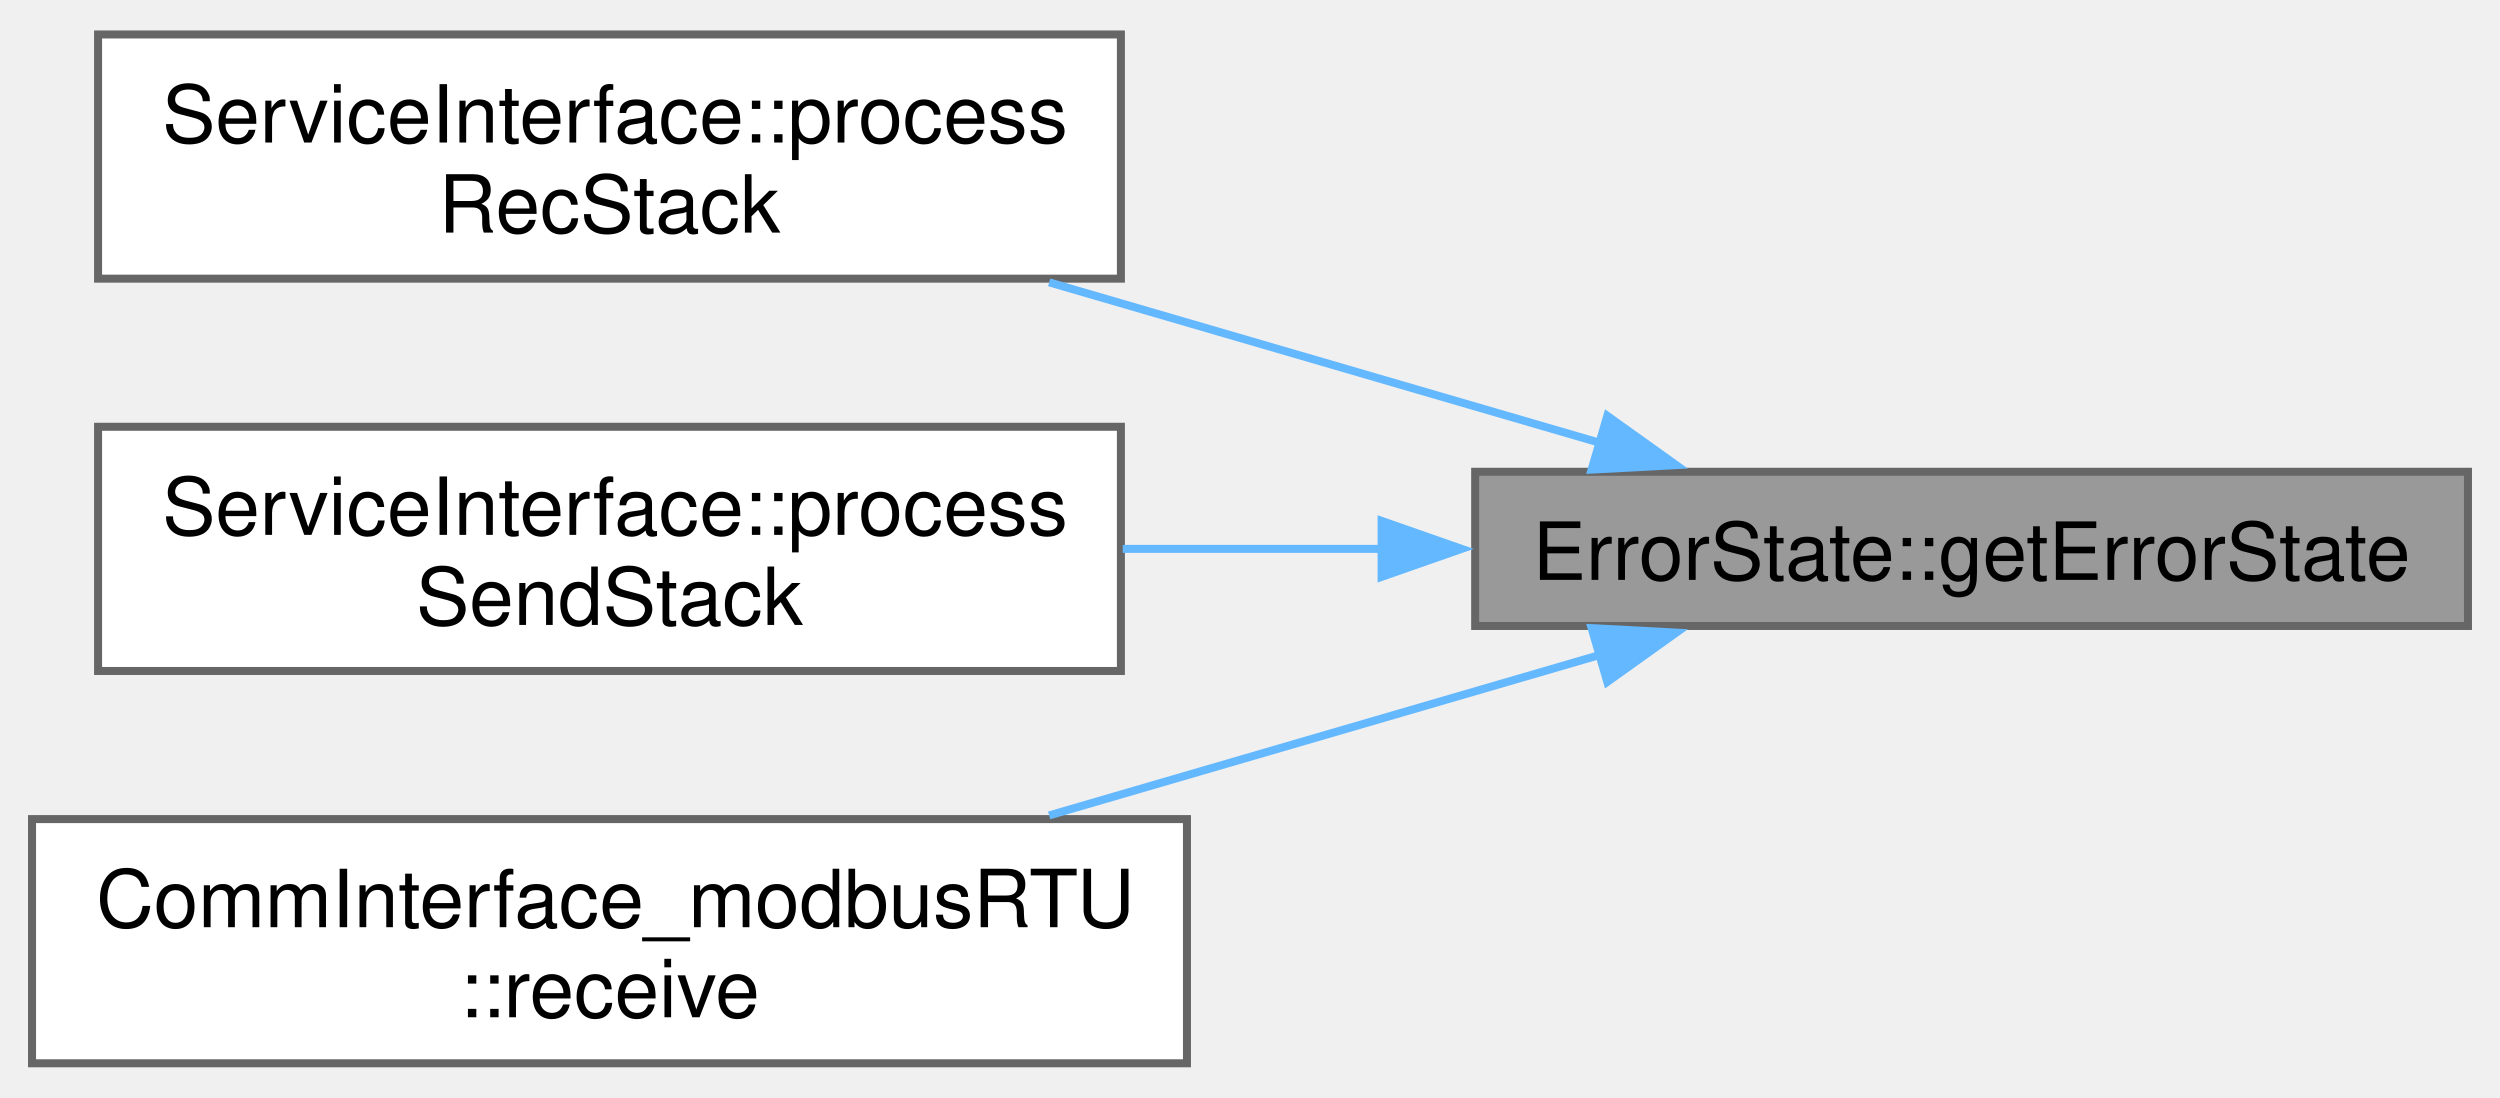
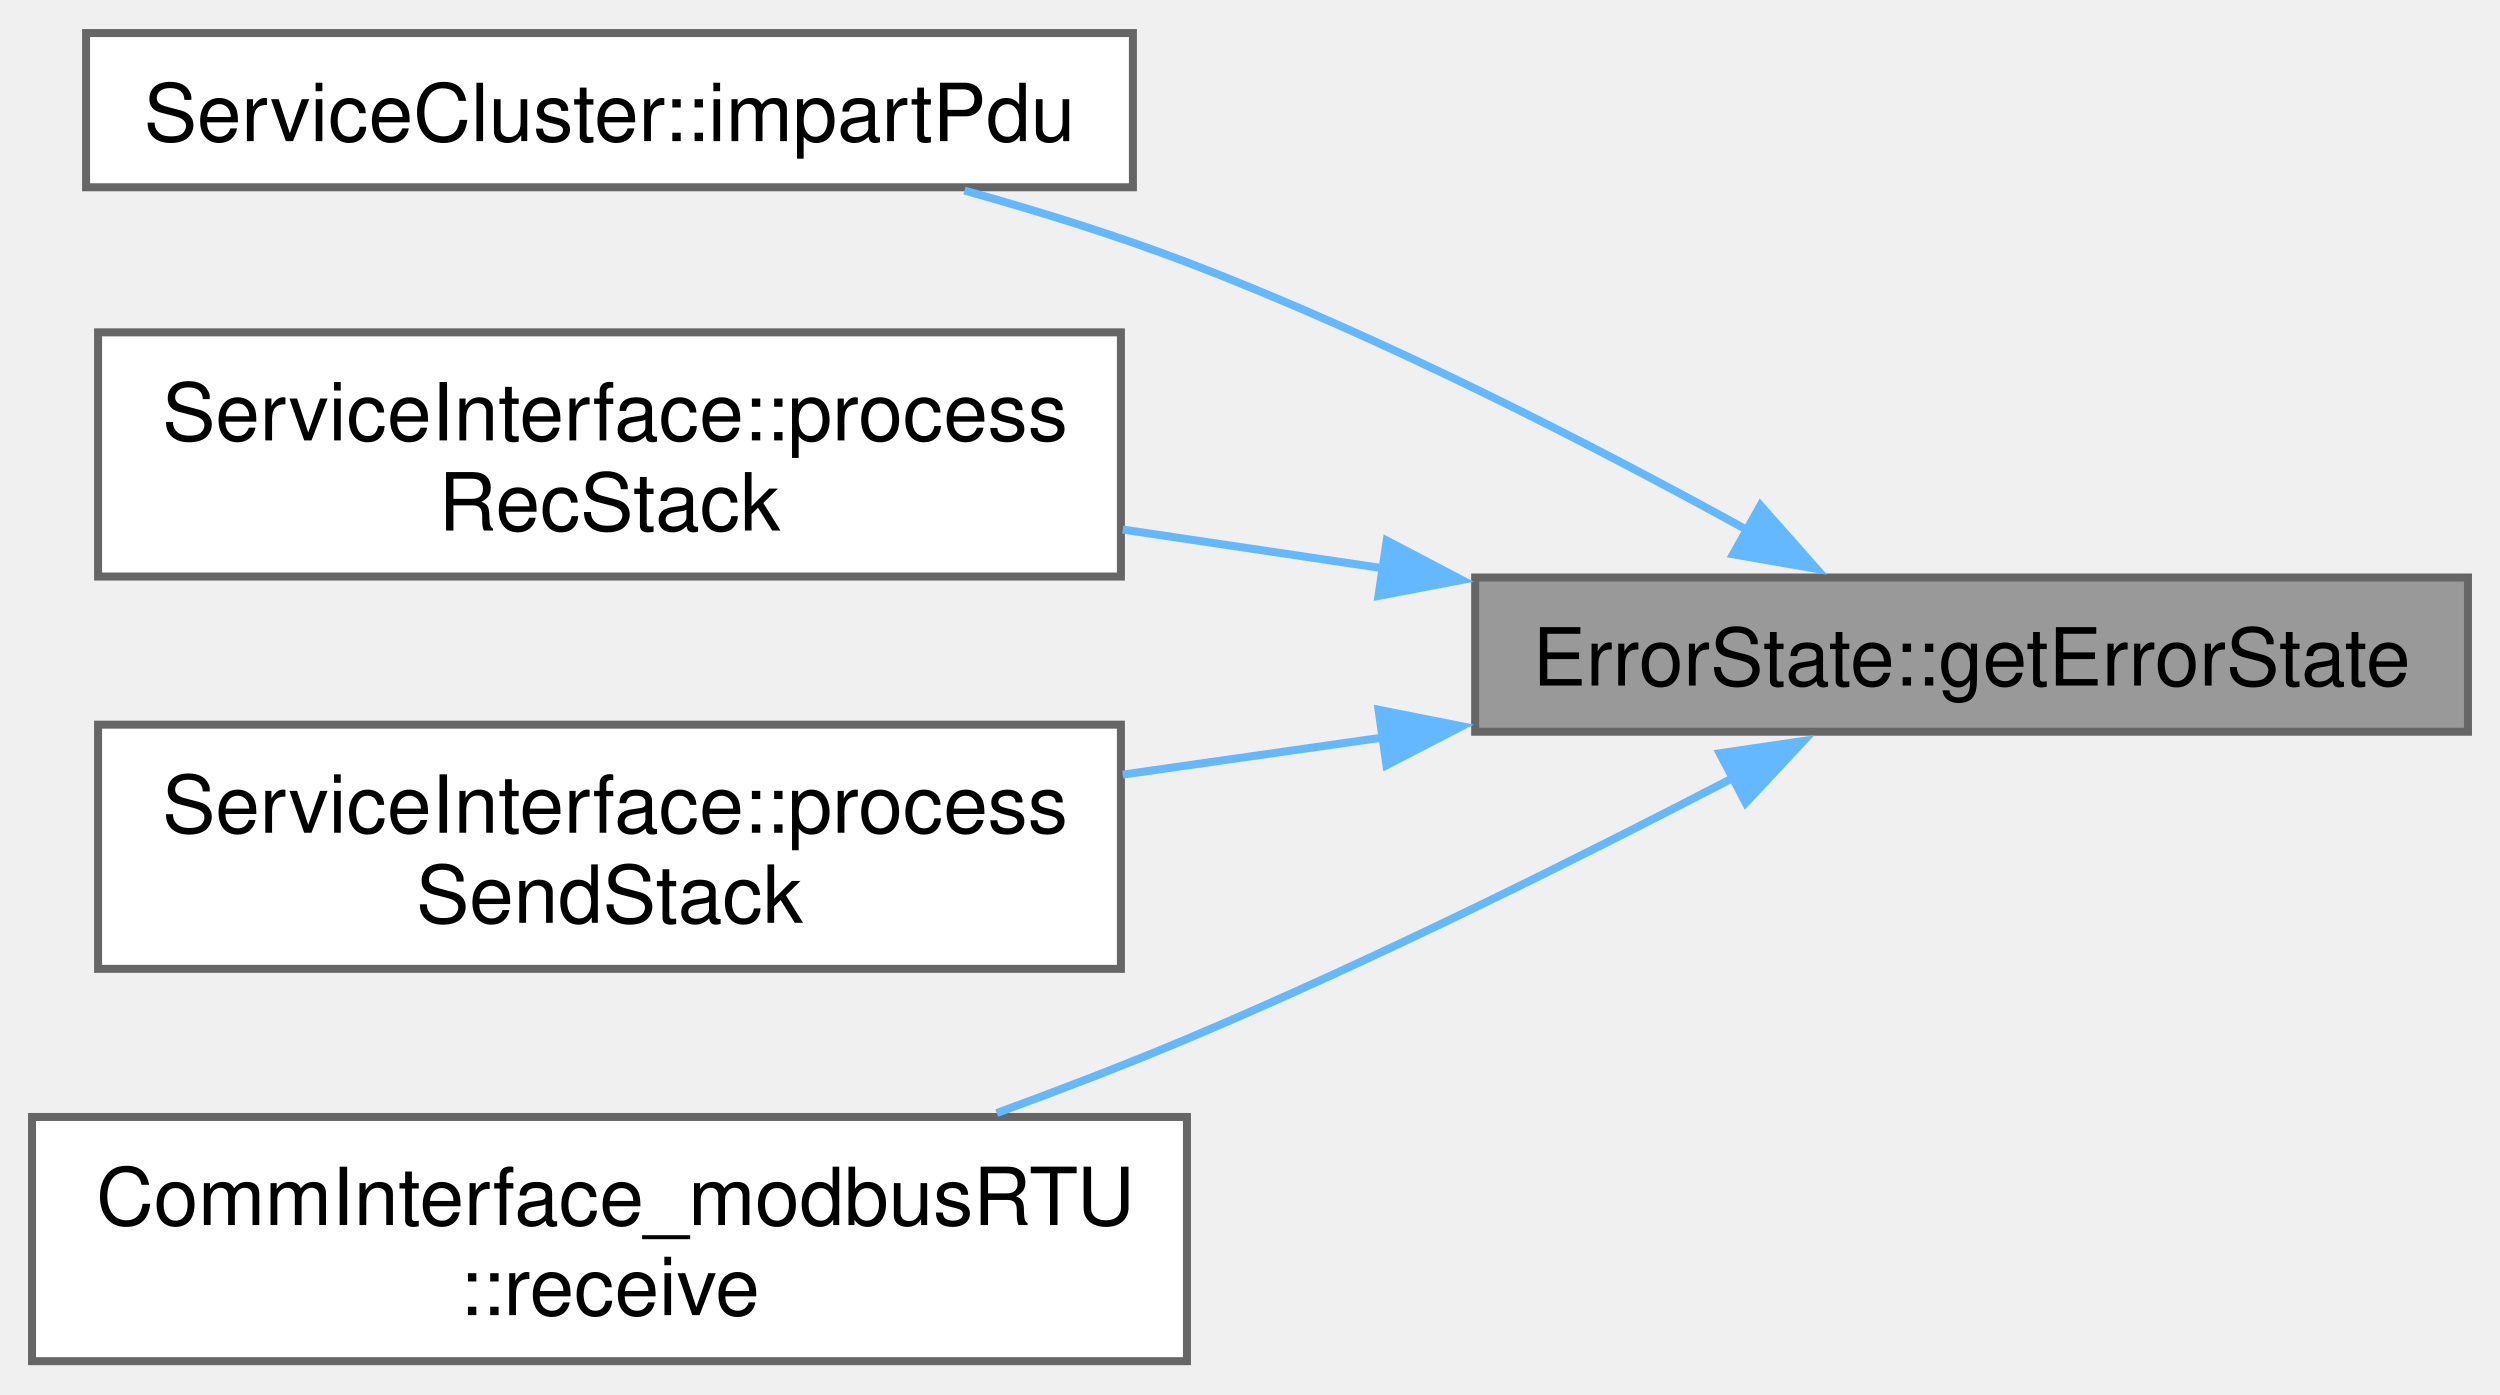
- <svg xmlns="http://www.w3.org/2000/svg" xmlns:xlink="http://www.w3.org/1999/xlink" width="312pt" height="137pt" viewBox="0.00 0.00 312.25 136.50">
-   <g id="graph0" class="graph" transform="scale(1 1) rotate(0) translate(4 132.5)">
+ <svg xmlns="http://www.w3.org/2000/svg" xmlns:xlink="http://www.w3.org/1999/xlink" width="312pt" height="174pt" viewBox="0.00 0.00 312.25 173.88">
+   <g id="graph0" class="graph" transform="scale(1 1) rotate(0) translate(4 169.88)">
    <g id="Node000001" class="node">
      <g id="a_Node000001">
        <a xlink:title="Get the currently active error-code.">
-           <polygon fill="#999999" stroke="#666666" points="304.25,-73.88 180.25,-73.88 180.25,-54.62 304.25,-54.62 304.25,-73.88" />
-           <text text-anchor="middle" x="242.25" y="-60.38" font-family="Helvetica,sans-Serif" font-size="10.00">ErrorState::getErrorState</text>
+           <polygon fill="#999999" stroke="#666666" points="304.25,-97.88 180.25,-97.88 180.25,-78.62 304.25,-78.62 304.25,-97.88" />
+           <text text-anchor="middle" x="242.25" y="-84.38" font-family="Helvetica,sans-Serif" font-size="10.00">ErrorState::getErrorState</text>
        </a>
      </g>
    </g>
    <g id="Node000002" class="node">
      <g id="a_Node000002">
+         <a xlink:href="class_service_cluster.html#a248bf50b452a17743e53f8e5eb3790f1" target="_top" xlink:title="Add the payload of the referenced Frame to the belonging Service (Multiplexing by Service-ID)">
+           <polygon fill="white" stroke="#666666" points="137.5,-165.88 6.75,-165.88 6.75,-146.62 137.5,-146.62 137.5,-165.88" />
+           <text text-anchor="middle" x="72.12" y="-152.38" font-family="Helvetica,sans-Serif" font-size="10.00">ServiceCluster::impartPdu</text>
+         </a>
+       </g>
+     </g>
+     <g id="edge1_Node000001_Node000002" class="edge">
+       <g id="a_edge1_Node000001_Node000002">
+         <a xlink:title=" ">
+           <path fill="none" stroke="#63b8ff" d="M214.43,-103.69C195.33,-114.22 168.79,-127.89 144.25,-137.25 135.41,-140.62 125.74,-143.63 116.46,-146.21" />
+           <polygon fill="#63b8ff" stroke="#63b8ff" points="215.88,-106.89 222.9,-98.96 212.46,-100.78 215.88,-106.89" />
+         </a>
+       </g>
+     </g>
+     <g id="Node000003" class="node">
+       <g id="a_Node000003">
        <a xlink:href="class_service_interface.html#a7c5ec5e13af8a67d1b08c963fcd71214" target="_top" xlink:title="Add items received by the CommInterface to the recStack and execute the CommInterface's receiveCycle ...">
          <polygon fill="white" stroke="#666666" points="136,-128.5 8.25,-128.5 8.25,-98 136,-98 136,-128.5" />
          <text text-anchor="start" x="16.25" y="-115" font-family="Helvetica,sans-Serif" font-size="10.00">ServiceInterface::process</text>
          <text text-anchor="middle" x="72.12" y="-103.75" font-family="Helvetica,sans-Serif" font-size="10.00">RecStack</text>
        </a>
      </g>
    </g>
-     <g id="edge1_Node000001_Node000002" class="edge">
-       <g id="a_edge1_Node000001_Node000002">
+     <g id="edge2_Node000001_Node000003" class="edge">
+       <g id="a_edge2_Node000001_Node000003">
        <a xlink:title=" ">
-           <path fill="none" stroke="#63b8ff" d="M195.84,-77.49C174.62,-83.67 149.22,-91.07 127.04,-97.54" />
-           <polygon fill="#63b8ff" stroke="#63b8ff" points="196.75,-80.87 205.37,-74.71 194.79,-74.15 196.75,-80.87" />
+           <path fill="none" stroke="#63b8ff" d="M168.88,-99.01C158.01,-100.63 146.88,-102.28 136.23,-103.87" />
+           <polygon fill="#63b8ff" stroke="#63b8ff" points="169.2,-102.5 178.58,-97.57 168.17,-95.58 169.2,-102.5" />
        </a>
      </g>
    </g>
-     <g id="Node000003" class="node">
-       <g id="a_Node000003">
+     <g id="Node000004" class="node">
+       <g id="a_Node000004">
        <a xlink:href="class_service_interface.html#a23feb243ed1748e04dd757aa5f788b3e" target="_top" xlink:title="Send all Frames, stored in the sendStack. As long as the sendStack is not empty, the function is gett...">
          <polygon fill="white" stroke="#666666" points="136,-79.5 8.25,-79.5 8.25,-49 136,-49 136,-79.5" />
          <text text-anchor="start" x="16.25" y="-66" font-family="Helvetica,sans-Serif" font-size="10.00">ServiceInterface::process</text>
          <text text-anchor="middle" x="72.12" y="-54.75" font-family="Helvetica,sans-Serif" font-size="10.00">SendStack</text>
        </a>
      </g>
    </g>
-     <g id="edge2_Node000001_Node000003" class="edge">
-       <g id="a_edge2_Node000001_Node000003">
+     <g id="edge3_Node000001_Node000004" class="edge">
+       <g id="a_edge3_Node000001_Node000004">
        <a xlink:title=" ">
-           <path fill="none" stroke="#63b8ff" d="M168.88,-64.25C158.01,-64.25 146.88,-64.25 136.23,-64.25" />
-           <polygon fill="#63b8ff" stroke="#63b8ff" points="168.56,-67.75 178.56,-64.25 168.56,-60.75 168.56,-67.75" />
+           <path fill="none" stroke="#63b8ff" d="M168.88,-77.92C158.01,-76.37 146.88,-74.78 136.23,-73.26" />
+           <polygon fill="#63b8ff" stroke="#63b8ff" points="168.18,-81.36 178.58,-79.3 169.17,-74.43 168.18,-81.36" />
        </a>
      </g>
    </g>
-     <g id="Node000004" class="node">
-       <g id="a_Node000004">
+     <g id="Node000005" class="node">
+       <g id="a_Node000005">
        <a xlink:href="class_comm_interface__modbus_r_t_u.html#a50b42ad0a40a82ebe5a7749313ca2283" target="_top" xlink:title="Receives a Modbus RTU frame and writes it to receiveBuffer.">
          <polygon fill="white" stroke="#666666" points="144.25,-30.5 0,-30.5 0,0 144.25,0 144.25,-30.5" />
          <text text-anchor="start" x="8" y="-17" font-family="Helvetica,sans-Serif" font-size="10.00">CommInterface_modbusRTU</text>
          <text text-anchor="middle" x="72.12" y="-5.75" font-family="Helvetica,sans-Serif" font-size="10.00">::receive</text>
        </a>
      </g>
    </g>
-     <g id="edge3_Node000001_Node000004" class="edge">
-       <g id="a_edge3_Node000001_Node000004">
+     <g id="edge4_Node000001_Node000005" class="edge">
+       <g id="a_edge4_Node000001_Node000005">
        <a xlink:title=" ">
-           <path fill="none" stroke="#63b8ff" d="M195.84,-51.01C174.62,-44.83 149.22,-37.43 127.04,-30.96" />
-           <polygon fill="#63b8ff" stroke="#63b8ff" points="194.79,-54.35 205.37,-53.79 196.75,-47.63 194.79,-54.35" />
+           <path fill="none" stroke="#63b8ff" d="M212.48,-72.86C193.4,-62.95 167.66,-50.11 144.25,-40.25 136.65,-37.05 128.48,-33.91 120.49,-30.99" />
+           <polygon fill="#63b8ff" stroke="#63b8ff" points="210.79,-75.93 221.27,-77.47 214.04,-69.73 210.79,-75.93" />
        </a>
      </g>
    </g>
  </g>
</svg>
